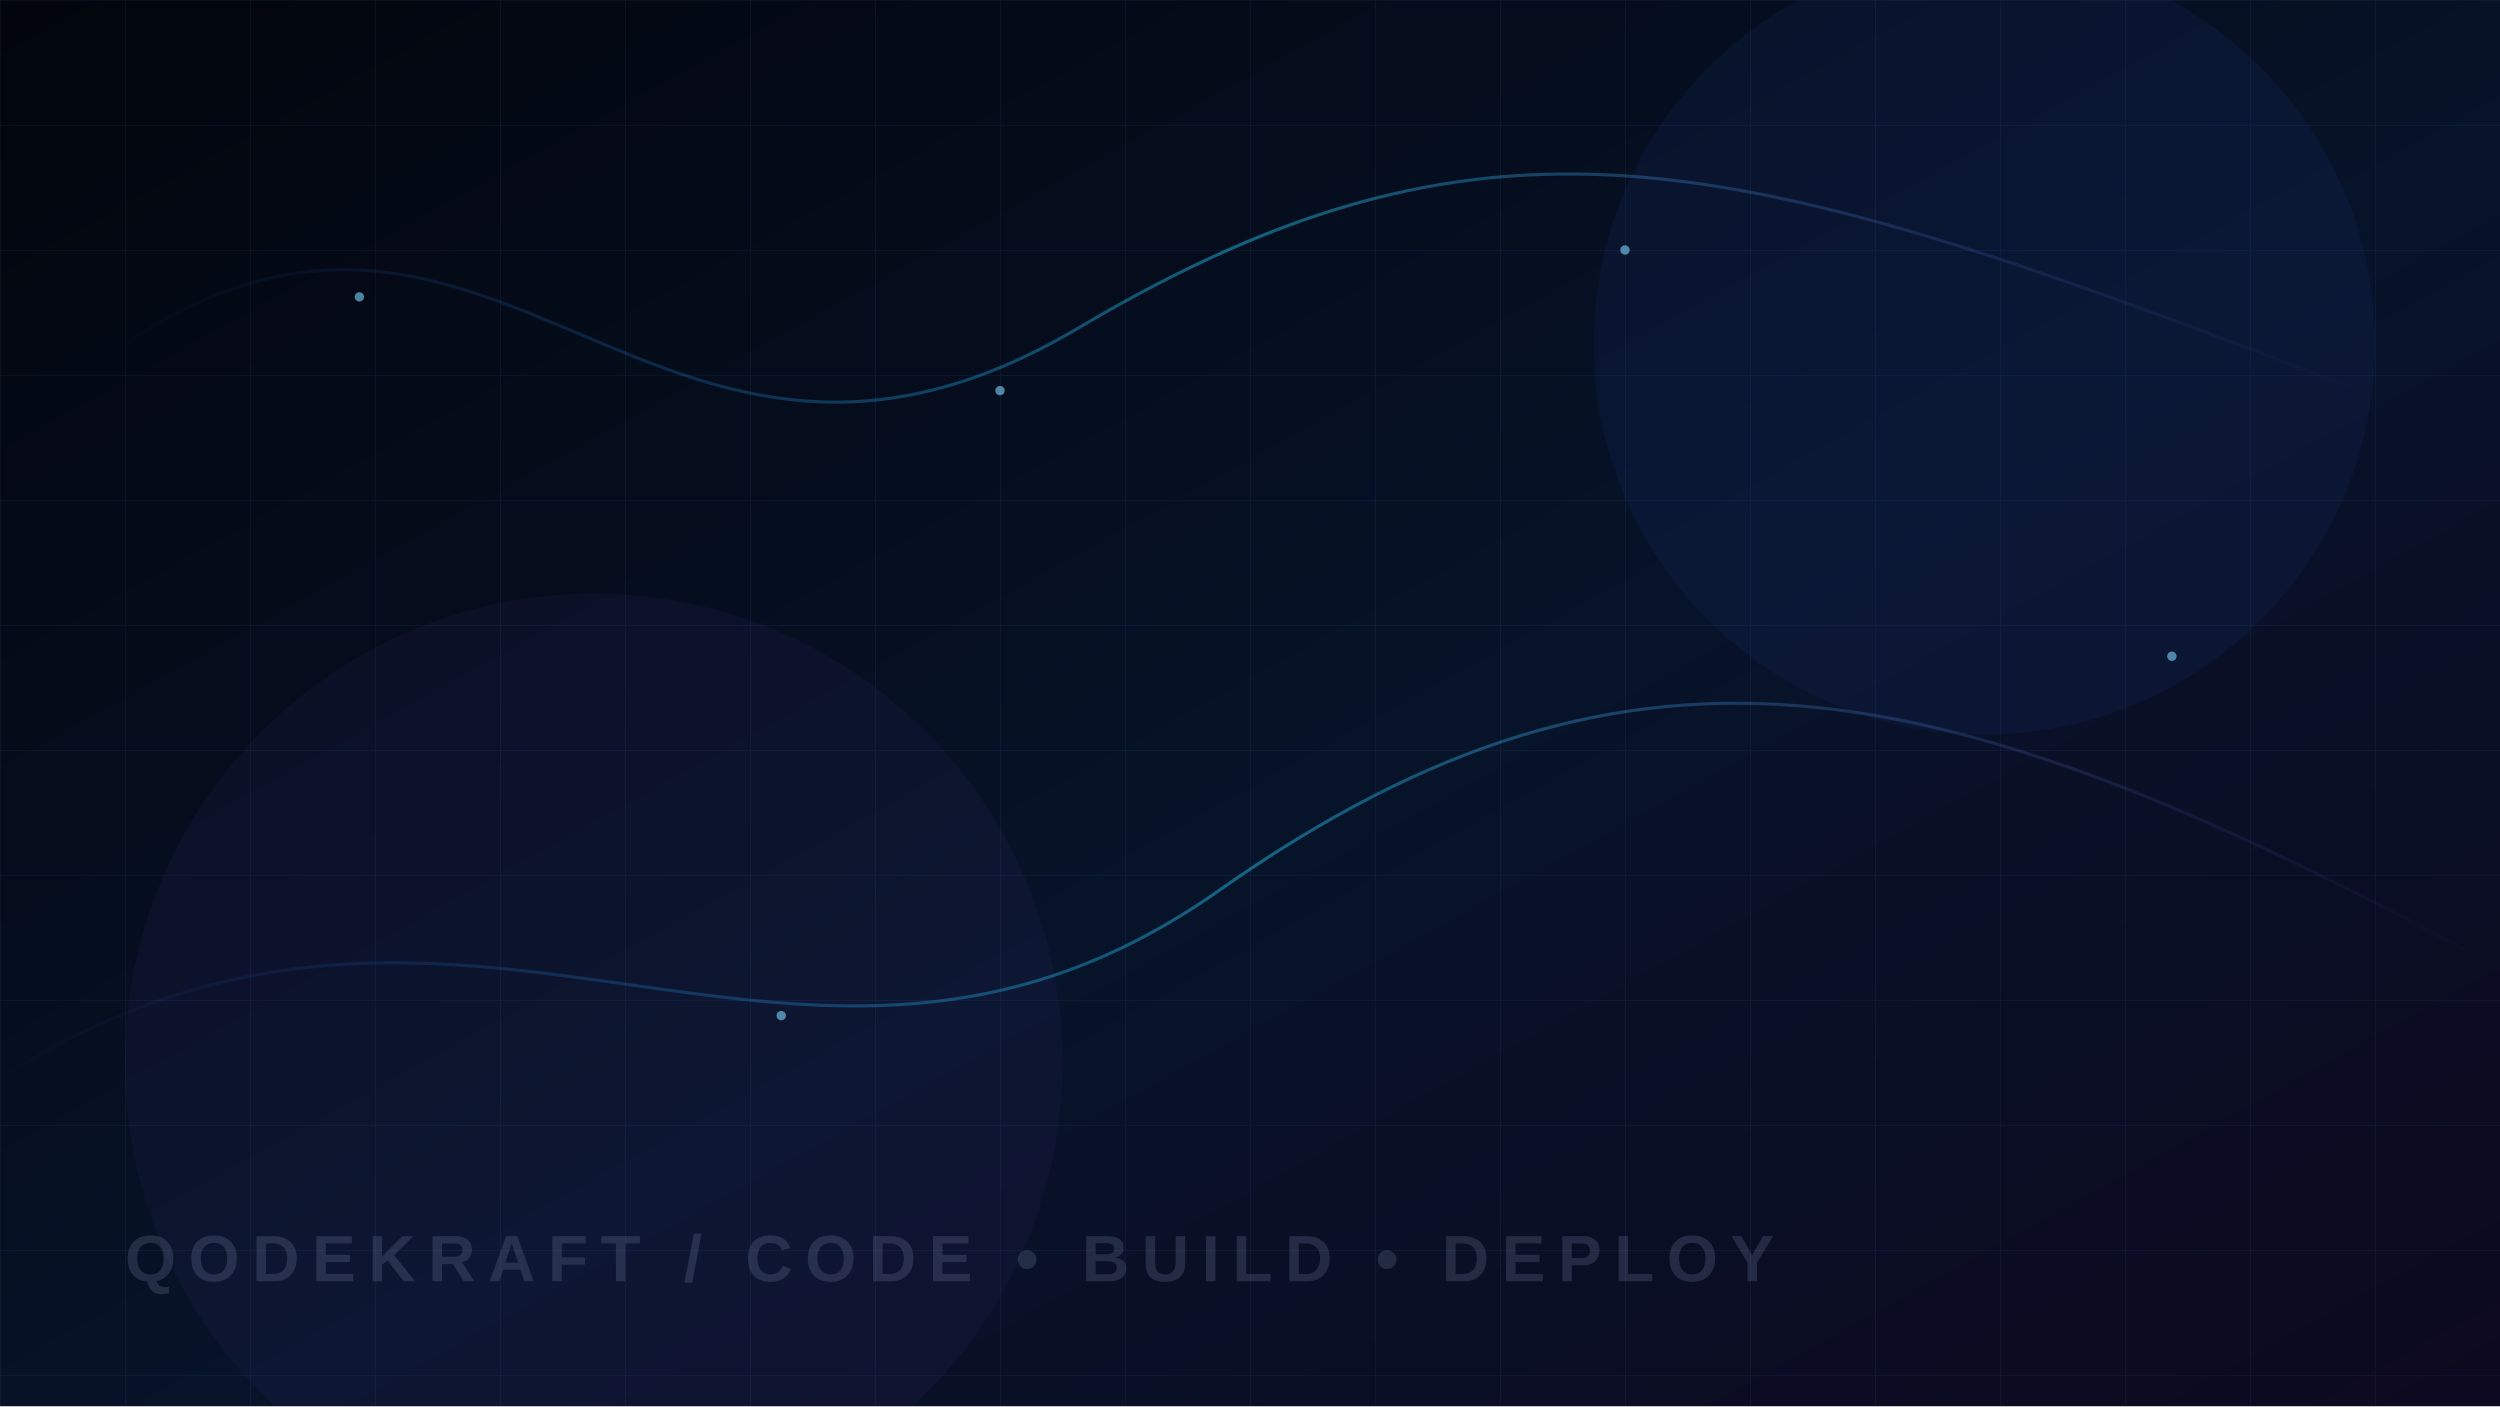
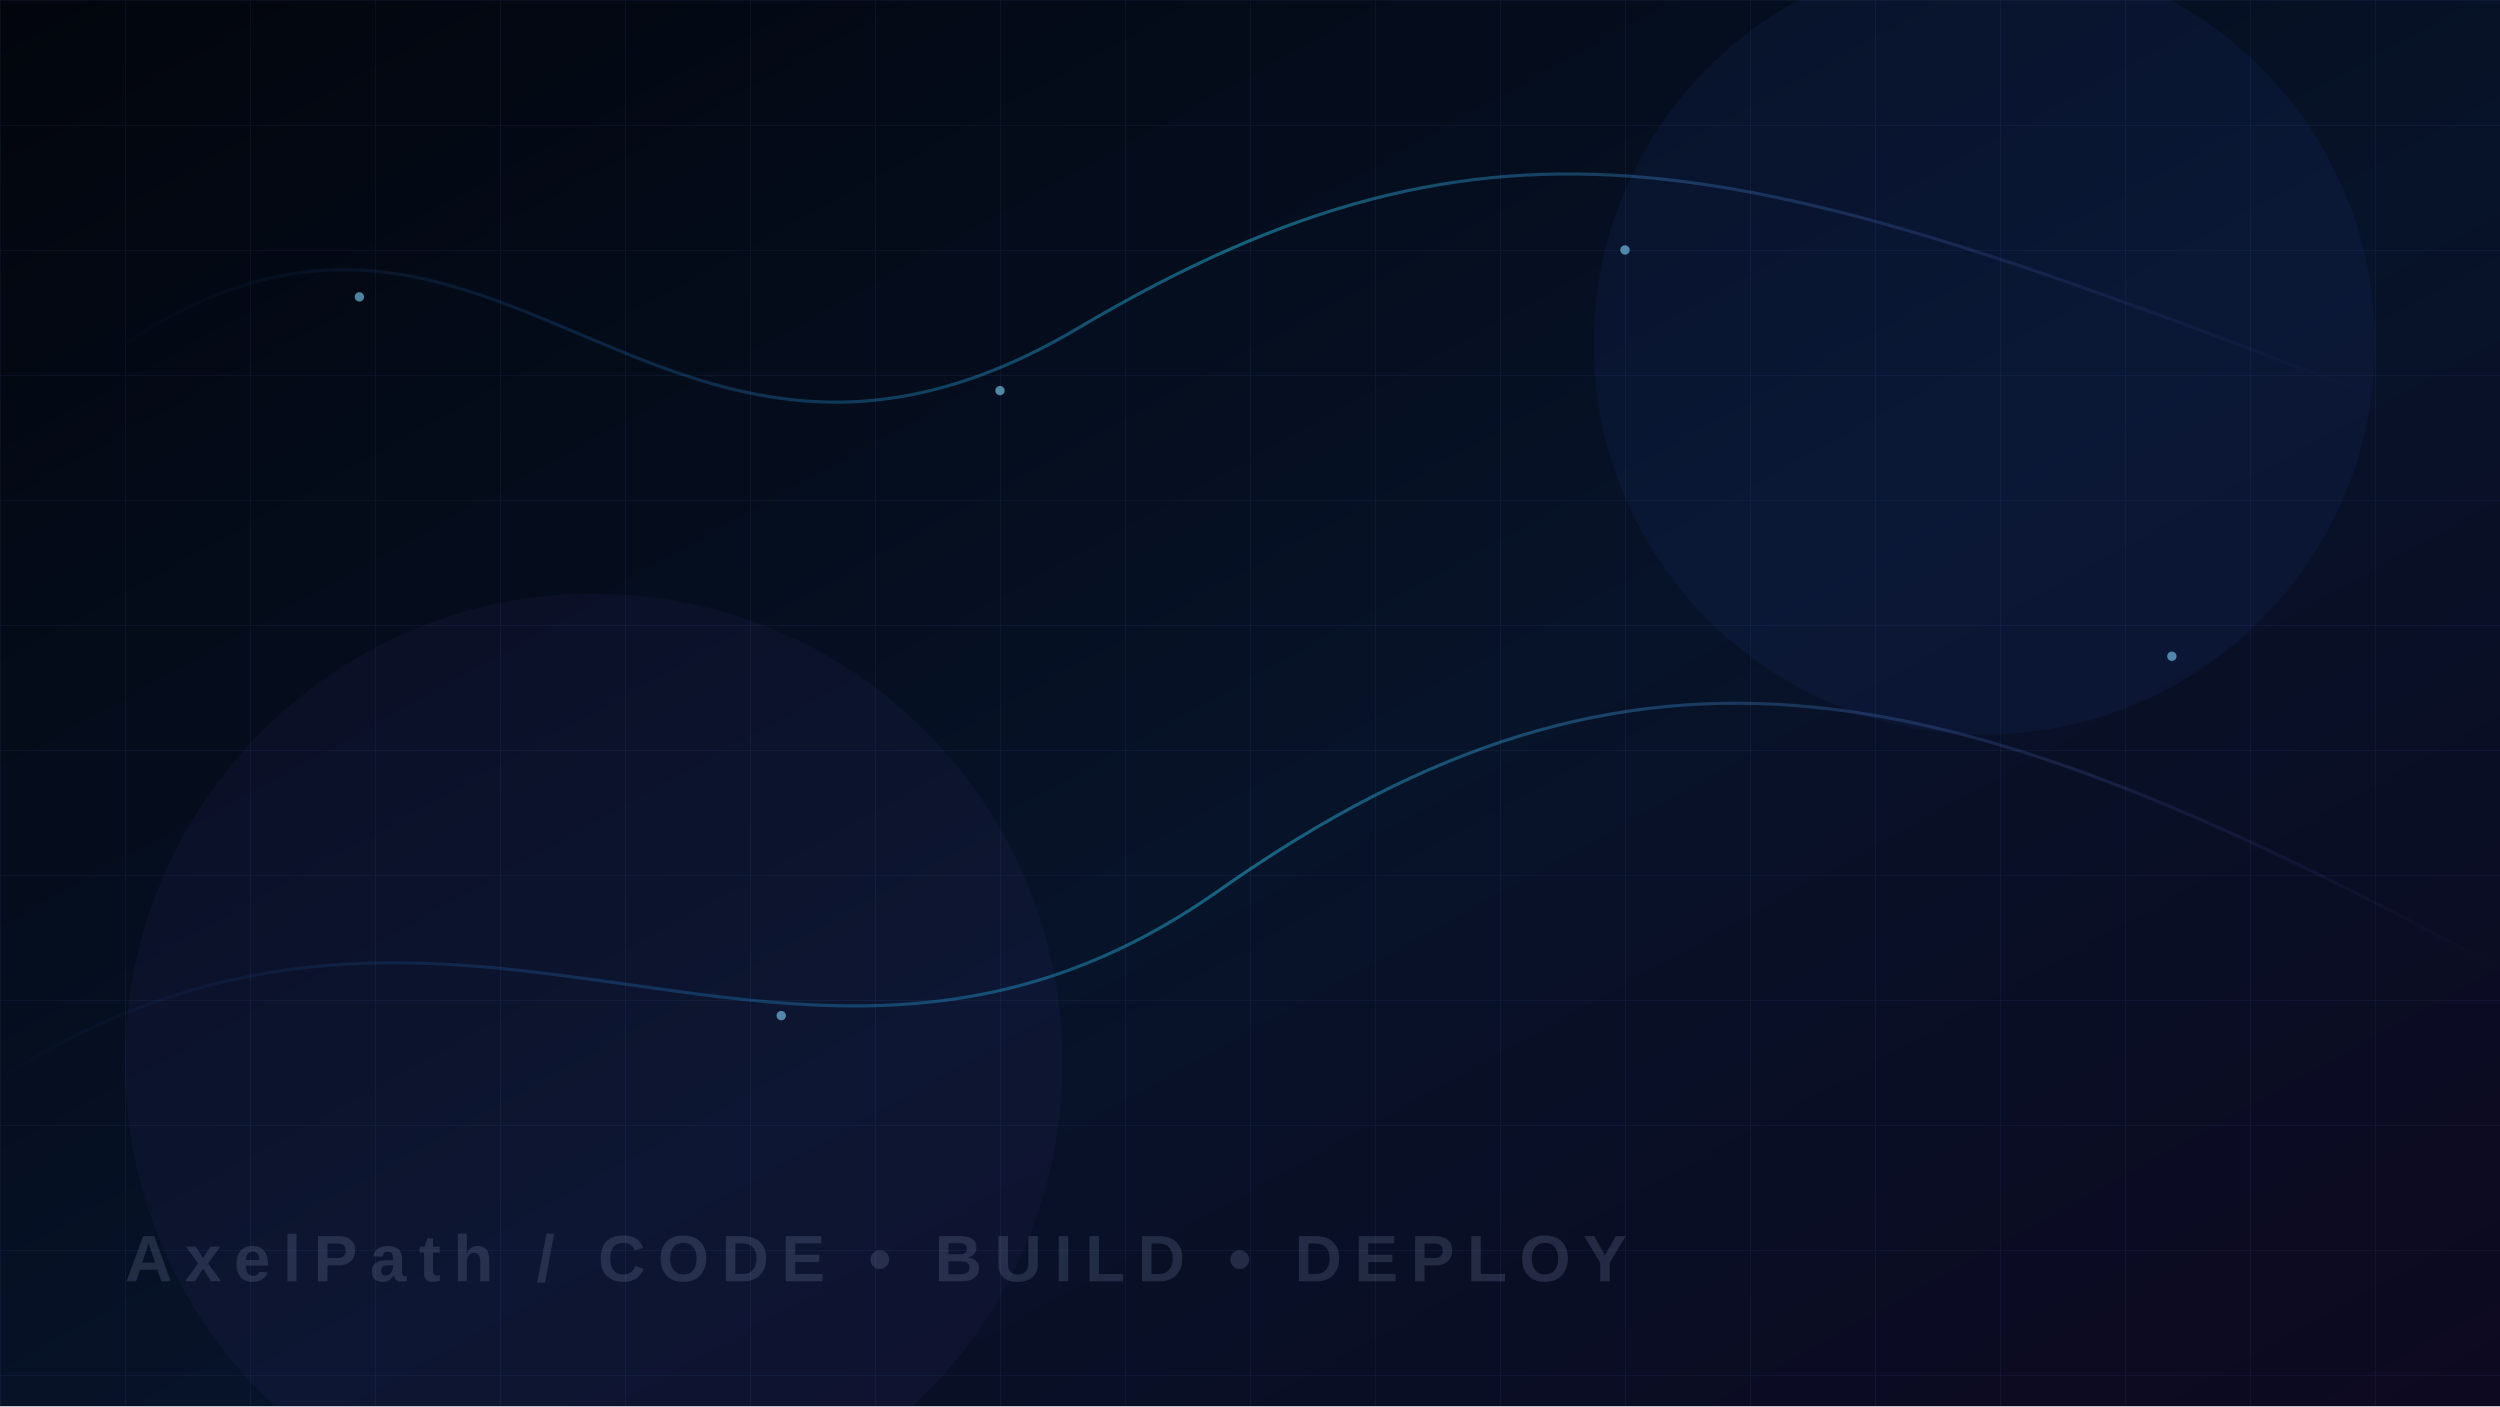
<svg xmlns="http://www.w3.org/2000/svg" viewBox="0 0 1600 900">
  <defs>
    <linearGradient id="b" x1="0" y1="0" x2="1" y2="1">
      <stop stop-color="#02050c" />
      <stop offset=".55" stop-color="#071329" />
      <stop offset="1" stop-color="#0d0920" />
    </linearGradient>
    <pattern id="grid" width="80" height="80" patternUnits="userSpaceOnUse">
      <path d="M80 0H0V80" fill="none" stroke="#78a8ff" stroke-opacity=".08" />
    </pattern>
    <linearGradient id="line">
      <stop stop-color="#2f6bff" stop-opacity="0" />
      <stop offset=".5" stop-color="#25d7ff" stop-opacity=".7" />
      <stop offset="1" stop-color="#8b5cf6" stop-opacity="0" />
    </linearGradient>
  </defs>
  <rect width="1600" height="900" fill="url(#b)" />
  <rect width="1600" height="900" fill="url(#grid)" />
  <circle cx="1270" cy="220" r="250" fill="#2f6bff" opacity=".06" />
  <circle cx="380" cy="680" r="300" fill="#8b5cf6" opacity=".045" />
  <g fill="none" stroke="url(#line)" stroke-width="2" opacity=".6">
    <path d="M80 220 C320 60 420 370 690 210 S1120 100 1510 250" />
    <path d="M0 690 C300 500 510 760 780 570 S1250 430 1600 620" />
  </g>
  <g fill="#7dd3fc" opacity=".6">
    <circle cx="230" cy="190" r="3" />
    <circle cx="640" cy="250" r="3" />
    <circle cx="1040" cy="160" r="3" />
    <circle cx="1390" cy="420" r="3" />
    <circle cx="500" cy="650" r="3" />
  </g>
-   <text x="80" y="820" fill="#9bb0cd" fill-opacity=".18" font-family="Arial,sans-serif" font-size="42" font-weight="800" letter-spacing="8">QODEKRAFT / CODE • BUILD • DEPLOY</text>
+   <text x="80" y="820" fill="#9bb0cd" fill-opacity=".18" font-family="Arial,sans-serif" font-size="42" font-weight="800" letter-spacing="8">AxelPath / CODE • BUILD • DEPLOY</text>
</svg>
